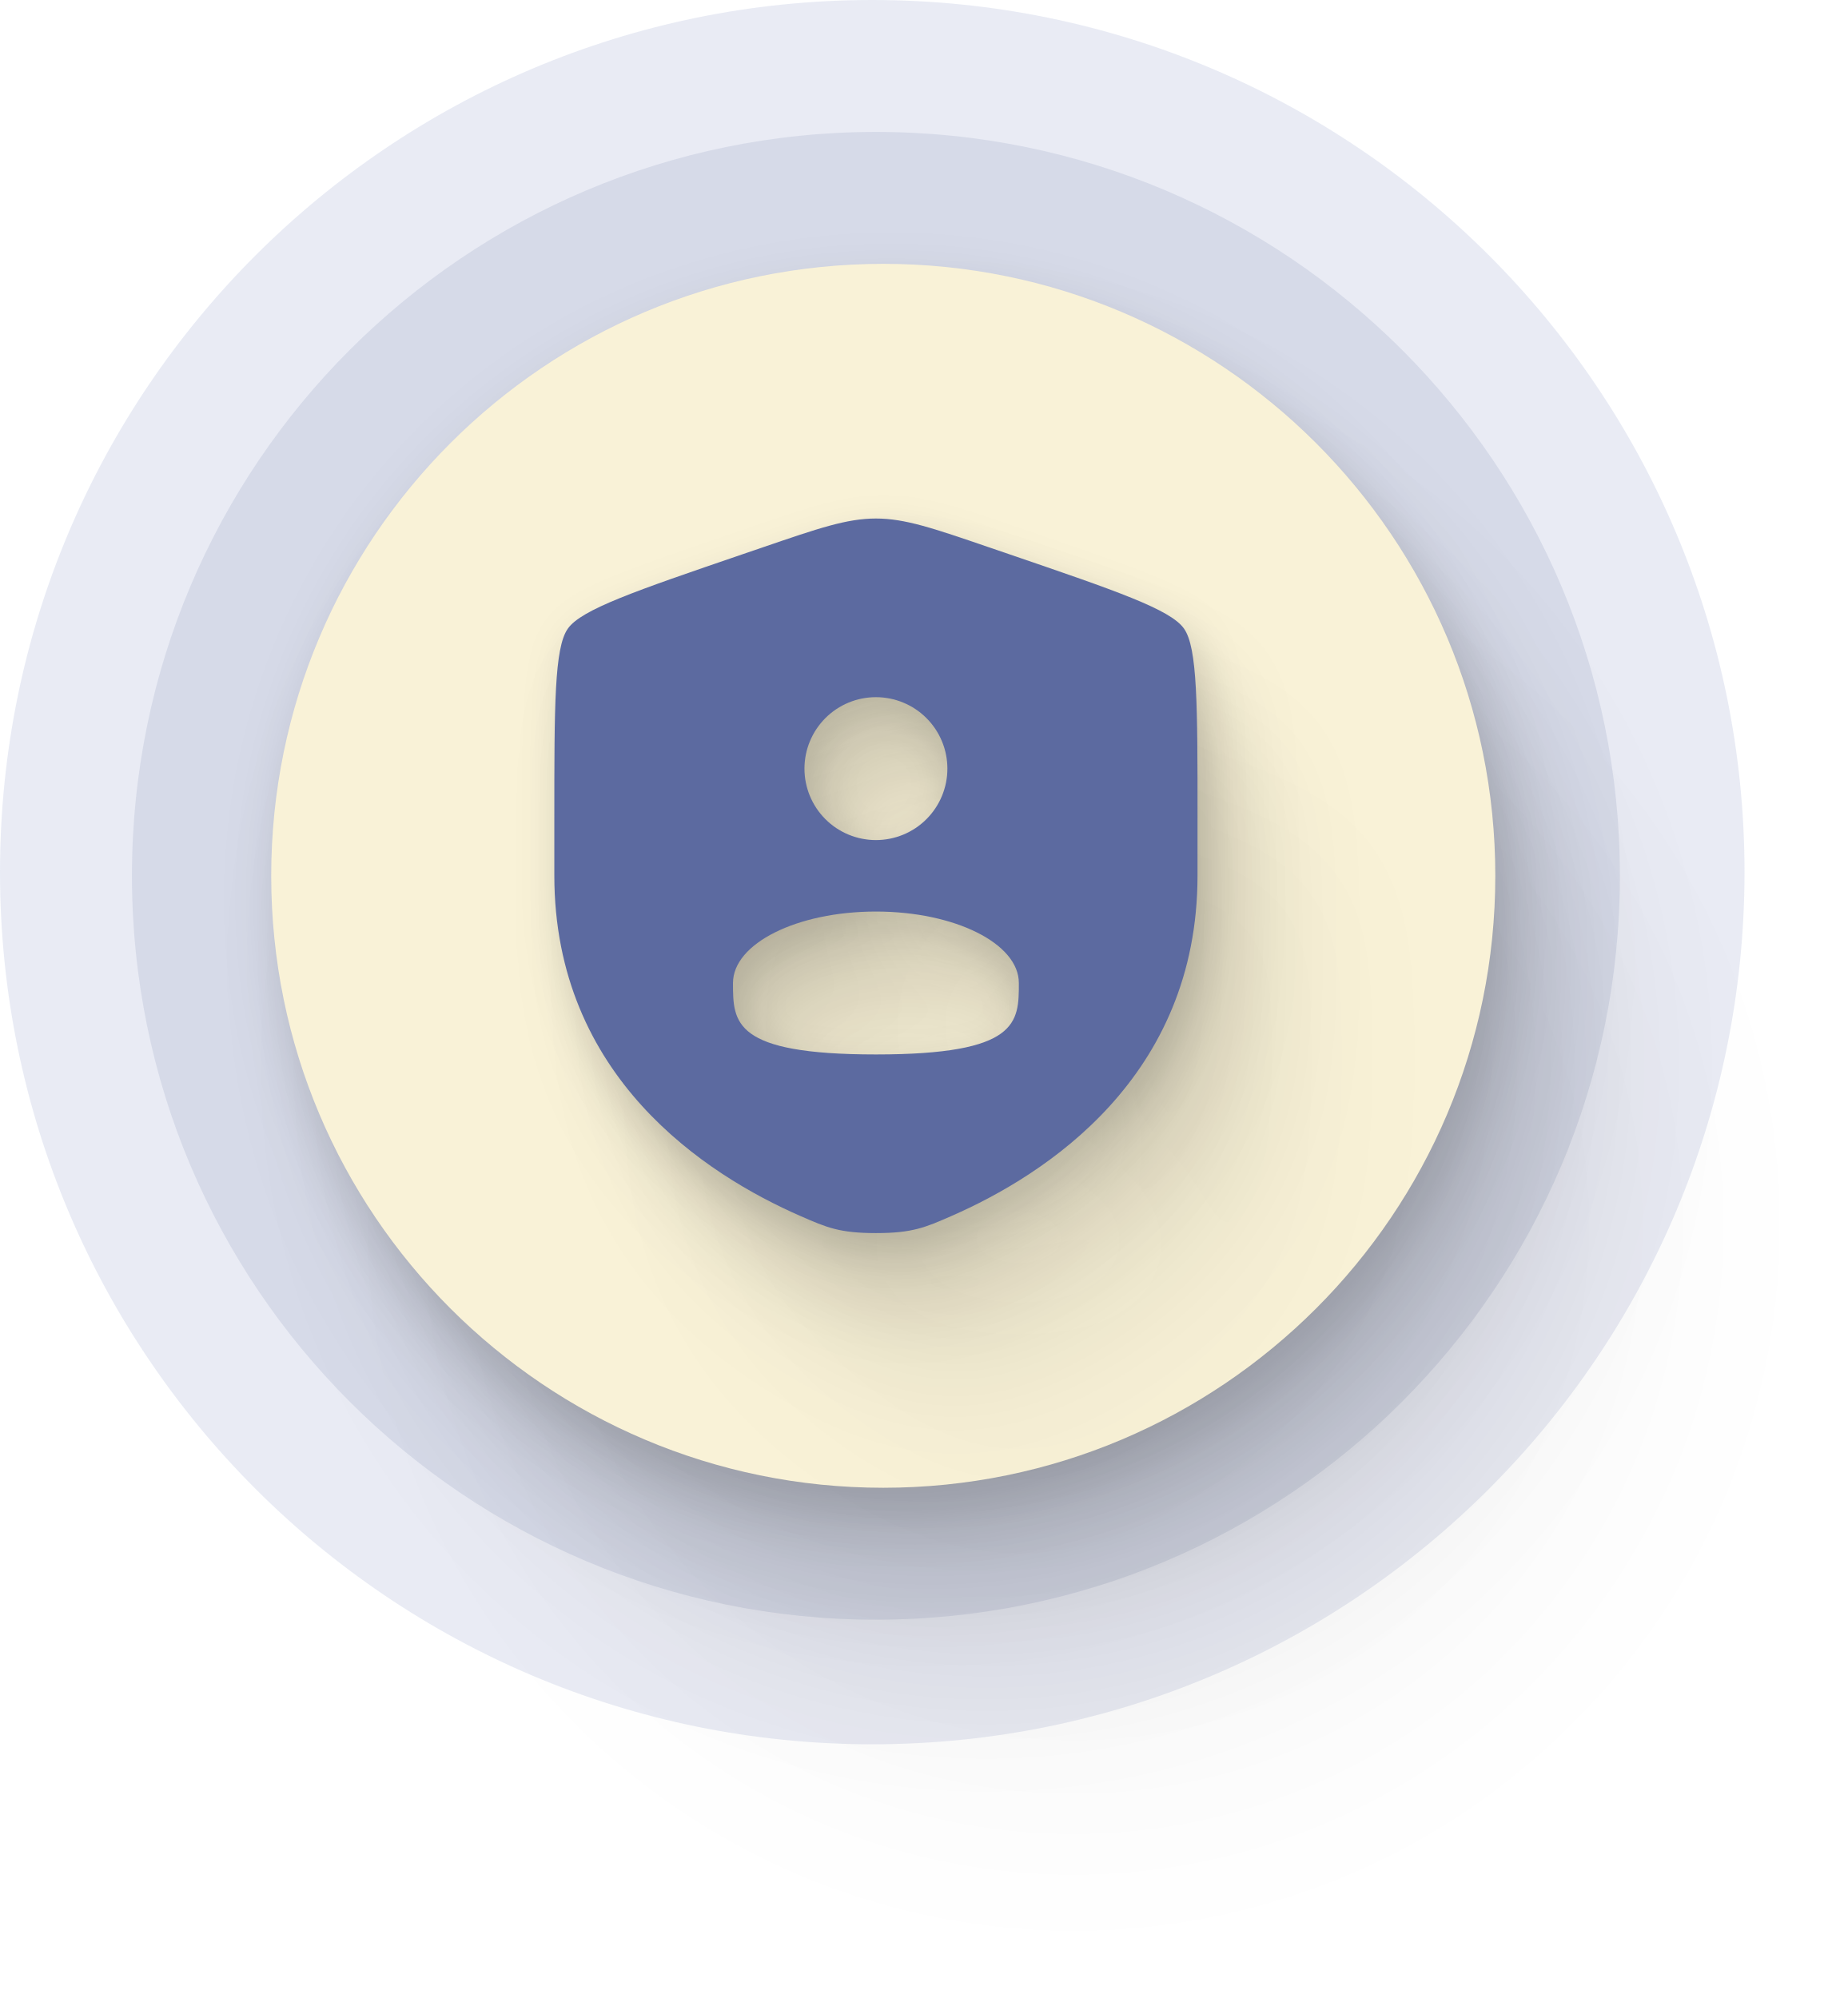
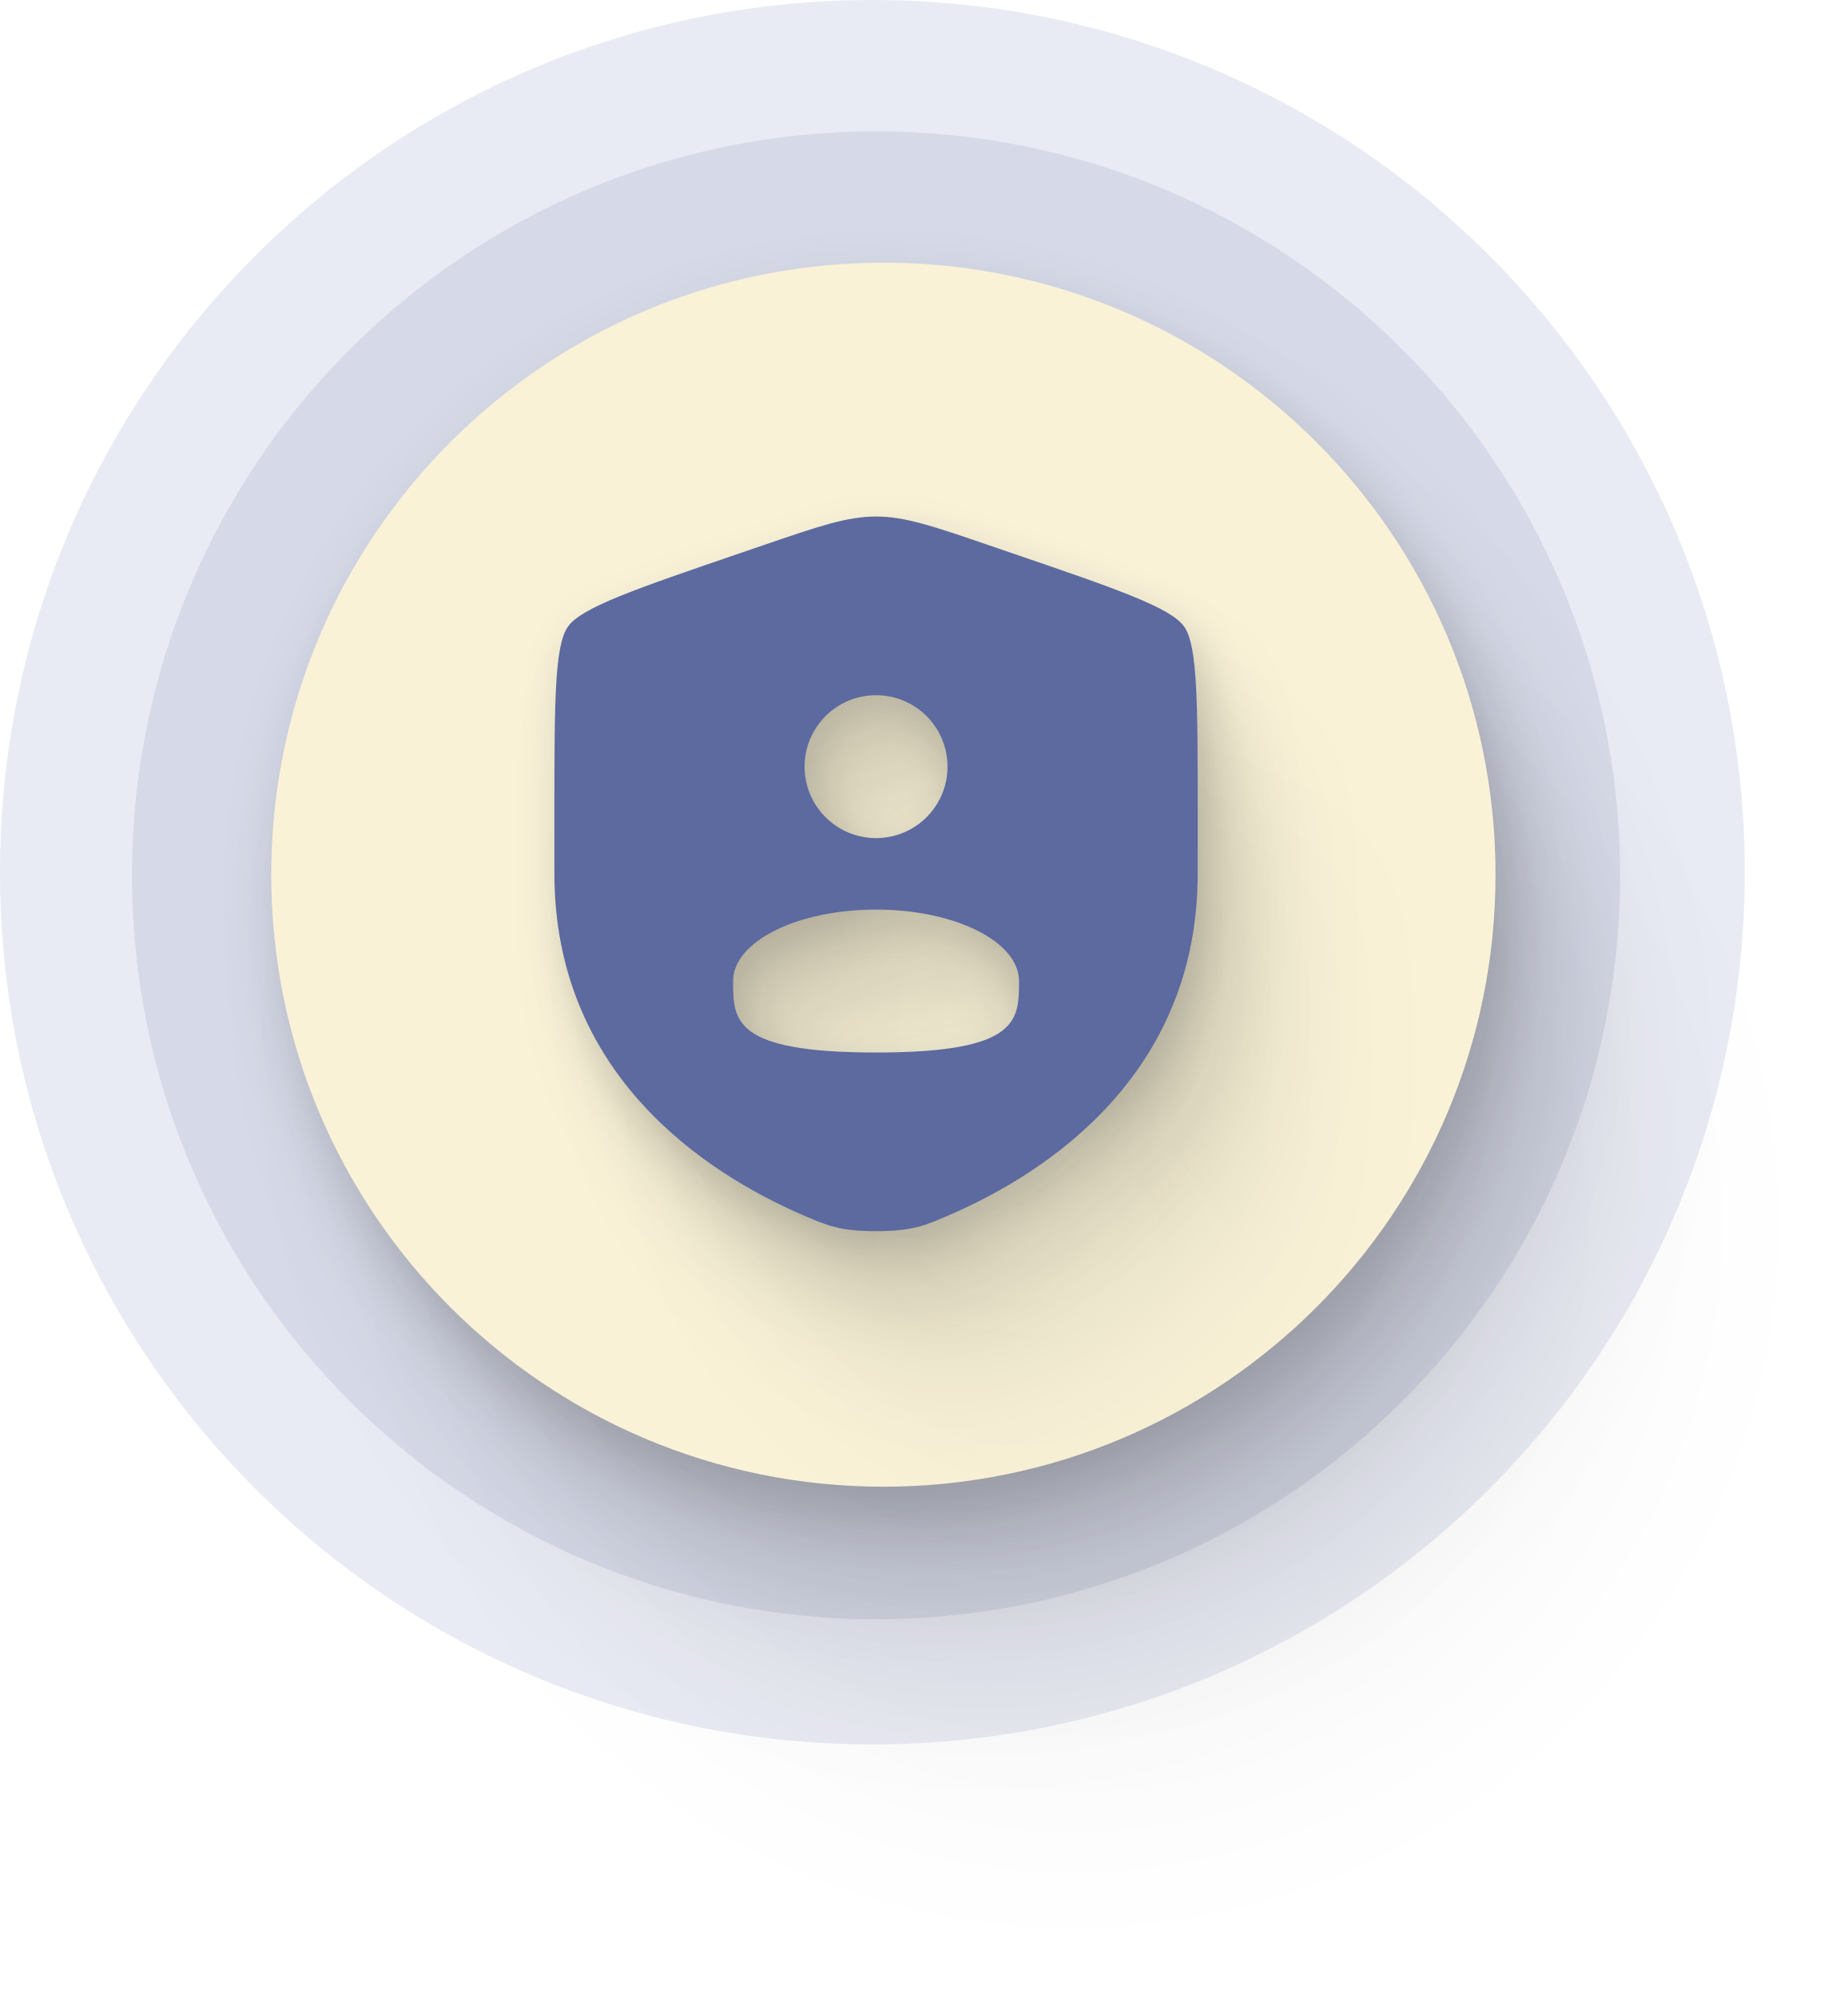
- <svg xmlns="http://www.w3.org/2000/svg" width="233" height="252" viewBox="0 0 233 252" fill="none">
-   <circle opacity="0.7" cx="110" cy="110" r="110" fill="#DFE3F0" />
-   <circle opacity="0.7" cx="110.462" cy="110.462" r="93.823" fill="#CED3E3" />
-   <g filter="url(#filter0_dddd_582_452)">
-     <circle cx="111.387" cy="110.462" r="77.185" fill="#F9F2D7" />
+ <svg xmlns="http://www.w3.org/2000/svg" width="234" height="253" viewBox="0 0 234 253" fill="none">
+   <circle opacity="0.7" cx="110.5" cy="110.5" r="110.5" fill="#DFE3F0" />
+   <circle opacity="0.7" cx="110.964" cy="110.889" r="94.25" fill="#CED3E3" />
+   <g filter="url(#filter0_dddd_1578_5484)">
+     <circle cx="111.893" cy="110.813" r="77.536" fill="#F9F2D7" />
  </g>
-   <g filter="url(#filter1_dddd_582_452)">
-     <path fill-rule="evenodd" clip-rule="evenodd" d="M69.906 103.329C69.906 88.918 69.906 81.712 71.609 79.288C73.308 76.868 80.081 74.547 93.631 69.91L96.213 69.027C103.275 66.607 106.803 65.399 110.462 65.399C114.121 65.399 117.65 66.607 124.711 69.027L127.293 69.91C140.844 74.547 147.617 76.868 149.316 79.288C151.019 81.712 151.019 88.922 151.019 103.329V110.422C151.019 135.828 131.917 148.162 119.93 153.394C116.681 154.813 115.059 155.525 110.462 155.525C105.866 155.525 104.243 154.813 100.994 153.394C89.008 148.158 69.906 135.833 69.906 110.422V103.329ZM119.475 96.944C119.475 99.334 118.525 101.626 116.835 103.316C115.145 105.007 112.852 105.956 110.462 105.956C108.072 105.956 105.779 105.007 104.089 103.316C102.399 101.626 101.45 99.334 101.45 96.944C101.45 94.553 102.399 92.261 104.089 90.571C105.779 88.88 108.072 87.931 110.462 87.931C112.852 87.931 115.145 88.88 116.835 90.571C118.525 92.261 119.475 94.553 119.475 96.944ZM110.462 132.994C128.487 132.994 128.487 128.961 128.487 123.981C128.487 119.002 120.421 114.969 110.462 114.969C100.503 114.969 92.437 119.002 92.437 123.981C92.437 128.961 92.437 132.994 110.462 132.994Z" fill="#5C6AA0" />
+   <g filter="url(#filter1_dddd_1578_5484)">
+     <path fill-rule="evenodd" clip-rule="evenodd" d="M70.224 103.542C70.224 89.066 70.224 81.827 71.935 79.392C73.641 76.961 80.445 74.63 94.057 69.972L96.651 69.085C103.744 66.654 107.289 65.44 110.965 65.44C114.64 65.44 118.185 66.654 125.278 69.085L127.872 69.972C141.484 74.63 148.288 76.961 149.995 79.392C151.706 81.827 151.706 89.07 151.706 103.542V110.668C151.706 136.19 132.517 148.579 120.475 153.835C117.212 155.261 115.582 155.976 110.965 155.976C106.347 155.976 104.718 155.261 101.454 153.835C89.413 148.575 70.224 136.194 70.224 110.668V103.542ZM120.018 97.128C120.018 99.529 119.064 101.832 117.367 103.53C115.669 105.228 113.366 106.181 110.965 106.181C108.564 106.181 106.261 105.228 104.563 103.53C102.865 101.832 101.911 99.529 101.911 97.128C101.911 94.727 102.865 92.424 104.563 90.726C106.261 89.028 108.564 88.074 110.965 88.074C113.366 88.074 115.669 89.028 117.367 90.726C119.064 92.424 120.018 94.727 120.018 97.128ZM110.965 133.342C129.072 133.342 129.072 129.291 129.072 124.289C129.072 119.287 120.969 115.235 110.965 115.235C100.961 115.235 92.858 119.287 92.858 124.289C92.858 129.291 92.858 133.342 110.965 133.342Z" fill="#5C6AA0" />
  </g>
  <defs>
-     <filter id="filter0_dddd_582_452" x="28.202" y="29.277" width="204.37" height="222.37" filterUnits="userSpaceOnUse" color-interpolation-filters="sRGB">
+     <filter id="filter0_dddd_1578_5484" x="28.357" y="29.277" width="205.071" height="223.071" filterUnits="userSpaceOnUse" color-interpolation-filters="sRGB">
      <feFlood flood-opacity="0" result="BackgroundImageFix" />
      <feColorMatrix in="SourceAlpha" type="matrix" values="0 0 0 0 0 0 0 0 0 0 0 0 0 0 0 0 0 0 127 0" result="hardAlpha" />
      <feOffset dx="1" dy="3" />
      <feGaussianBlur stdDeviation="3.5" />
      <feColorMatrix type="matrix" values="0 0 0 0 0 0 0 0 0 0 0 0 0 0 0 0 0 0 0.13 0" />
-       <feBlend mode="normal" in2="BackgroundImageFix" result="effect1_dropShadow_582_452" />
+       <feBlend mode="normal" in2="BackgroundImageFix" result="effect1_dropShadow_1578_5484" />
      <feColorMatrix in="SourceAlpha" type="matrix" values="0 0 0 0 0 0 0 0 0 0 0 0 0 0 0 0 0 0 127 0" result="hardAlpha" />
      <feOffset dx="6" dy="11" />
      <feGaussianBlur stdDeviation="6" />
      <feColorMatrix type="matrix" values="0 0 0 0 0 0 0 0 0 0 0 0 0 0 0 0 0 0 0.11 0" />
-       <feBlend mode="normal" in2="effect1_dropShadow_582_452" result="effect2_dropShadow_582_452" />
+       <feBlend mode="normal" in2="effect1_dropShadow_1578_5484" result="effect2_dropShadow_1578_5484" />
      <feColorMatrix in="SourceAlpha" type="matrix" values="0 0 0 0 0 0 0 0 0 0 0 0 0 0 0 0 0 0 127 0" result="hardAlpha" />
      <feOffset dx="13" dy="24" />
      <feGaussianBlur stdDeviation="8.5" />
      <feColorMatrix type="matrix" values="0 0 0 0 0 0 0 0 0 0 0 0 0 0 0 0 0 0 0.06 0" />
-       <feBlend mode="normal" in2="effect2_dropShadow_582_452" result="effect3_dropShadow_582_452" />
+       <feBlend mode="normal" in2="effect2_dropShadow_1578_5484" result="effect3_dropShadow_1578_5484" />
      <feColorMatrix in="SourceAlpha" type="matrix" values="0 0 0 0 0 0 0 0 0 0 0 0 0 0 0 0 0 0 127 0" result="hardAlpha" />
      <feOffset dx="24" dy="44" />
      <feGaussianBlur stdDeviation="10" />
      <feColorMatrix type="matrix" values="0 0 0 0 0 0 0 0 0 0 0 0 0 0 0 0 0 0 0.02 0" />
-       <feBlend mode="normal" in2="effect3_dropShadow_582_452" result="effect4_dropShadow_582_452" />
-       <feBlend mode="normal" in="SourceGraphic" in2="effect4_dropShadow_582_452" result="shape" />
+       <feBlend mode="normal" in2="effect3_dropShadow_1578_5484" result="effect4_dropShadow_1578_5484" />
+       <feBlend mode="normal" in="SourceGraphic" in2="effect4_dropShadow_1578_5484" result="shape" />
    </filter>
-     <filter id="filter1_dddd_582_452" x="51.386" y="53.387" width="146.151" height="158.151" filterUnits="userSpaceOnUse" color-interpolation-filters="sRGB">
+     <filter id="filter1_dddd_1578_5484" x="51.643" y="53.387" width="146.643" height="158.643" filterUnits="userSpaceOnUse" color-interpolation-filters="sRGB">
      <feFlood flood-opacity="0" result="BackgroundImageFix" />
      <feColorMatrix in="SourceAlpha" type="matrix" values="0 0 0 0 0 0 0 0 0 0 0 0 0 0 0 0 0 0 127 0" result="hardAlpha" />
      <feOffset dx="1" dy="2" />
      <feGaussianBlur stdDeviation="2.5" />
      <feColorMatrix type="matrix" values="0 0 0 0 0 0 0 0 0 0 0 0 0 0 0 0 0 0 0.13 0" />
-       <feBlend mode="normal" in2="BackgroundImageFix" result="effect1_dropShadow_582_452" />
+       <feBlend mode="normal" in2="BackgroundImageFix" result="effect1_dropShadow_1578_5484" />
      <feColorMatrix in="SourceAlpha" type="matrix" values="0 0 0 0 0 0 0 0 0 0 0 0 0 0 0 0 0 0 127 0" result="hardAlpha" />
      <feOffset dx="4" dy="8" />
      <feGaussianBlur stdDeviation="4.5" />
      <feColorMatrix type="matrix" values="0 0 0 0 0 0 0 0 0 0 0 0 0 0 0 0 0 0 0.11 0" />
-       <feBlend mode="normal" in2="effect1_dropShadow_582_452" result="effect2_dropShadow_582_452" />
+       <feBlend mode="normal" in2="effect1_dropShadow_1578_5484" result="effect2_dropShadow_1578_5484" />
      <feColorMatrix in="SourceAlpha" type="matrix" values="0 0 0 0 0 0 0 0 0 0 0 0 0 0 0 0 0 0 127 0" result="hardAlpha" />
      <feOffset dx="10" dy="18" />
      <feGaussianBlur stdDeviation="6" />
      <feColorMatrix type="matrix" values="0 0 0 0 0 0 0 0 0 0 0 0 0 0 0 0 0 0 0.06 0" />
-       <feBlend mode="normal" in2="effect2_dropShadow_582_452" result="effect3_dropShadow_582_452" />
+       <feBlend mode="normal" in2="effect2_dropShadow_1578_5484" result="effect3_dropShadow_1578_5484" />
      <feColorMatrix in="SourceAlpha" type="matrix" values="0 0 0 0 0 0 0 0 0 0 0 0 0 0 0 0 0 0 127 0" result="hardAlpha" />
      <feOffset dx="18" dy="32" />
      <feGaussianBlur stdDeviation="7.5" />
      <feColorMatrix type="matrix" values="0 0 0 0 0 0 0 0 0 0 0 0 0 0 0 0 0 0 0.02 0" />
-       <feBlend mode="normal" in2="effect3_dropShadow_582_452" result="effect4_dropShadow_582_452" />
-       <feBlend mode="normal" in="SourceGraphic" in2="effect4_dropShadow_582_452" result="shape" />
+       <feBlend mode="normal" in2="effect3_dropShadow_1578_5484" result="effect4_dropShadow_1578_5484" />
+       <feBlend mode="normal" in="SourceGraphic" in2="effect4_dropShadow_1578_5484" result="shape" />
    </filter>
  </defs>
</svg>
